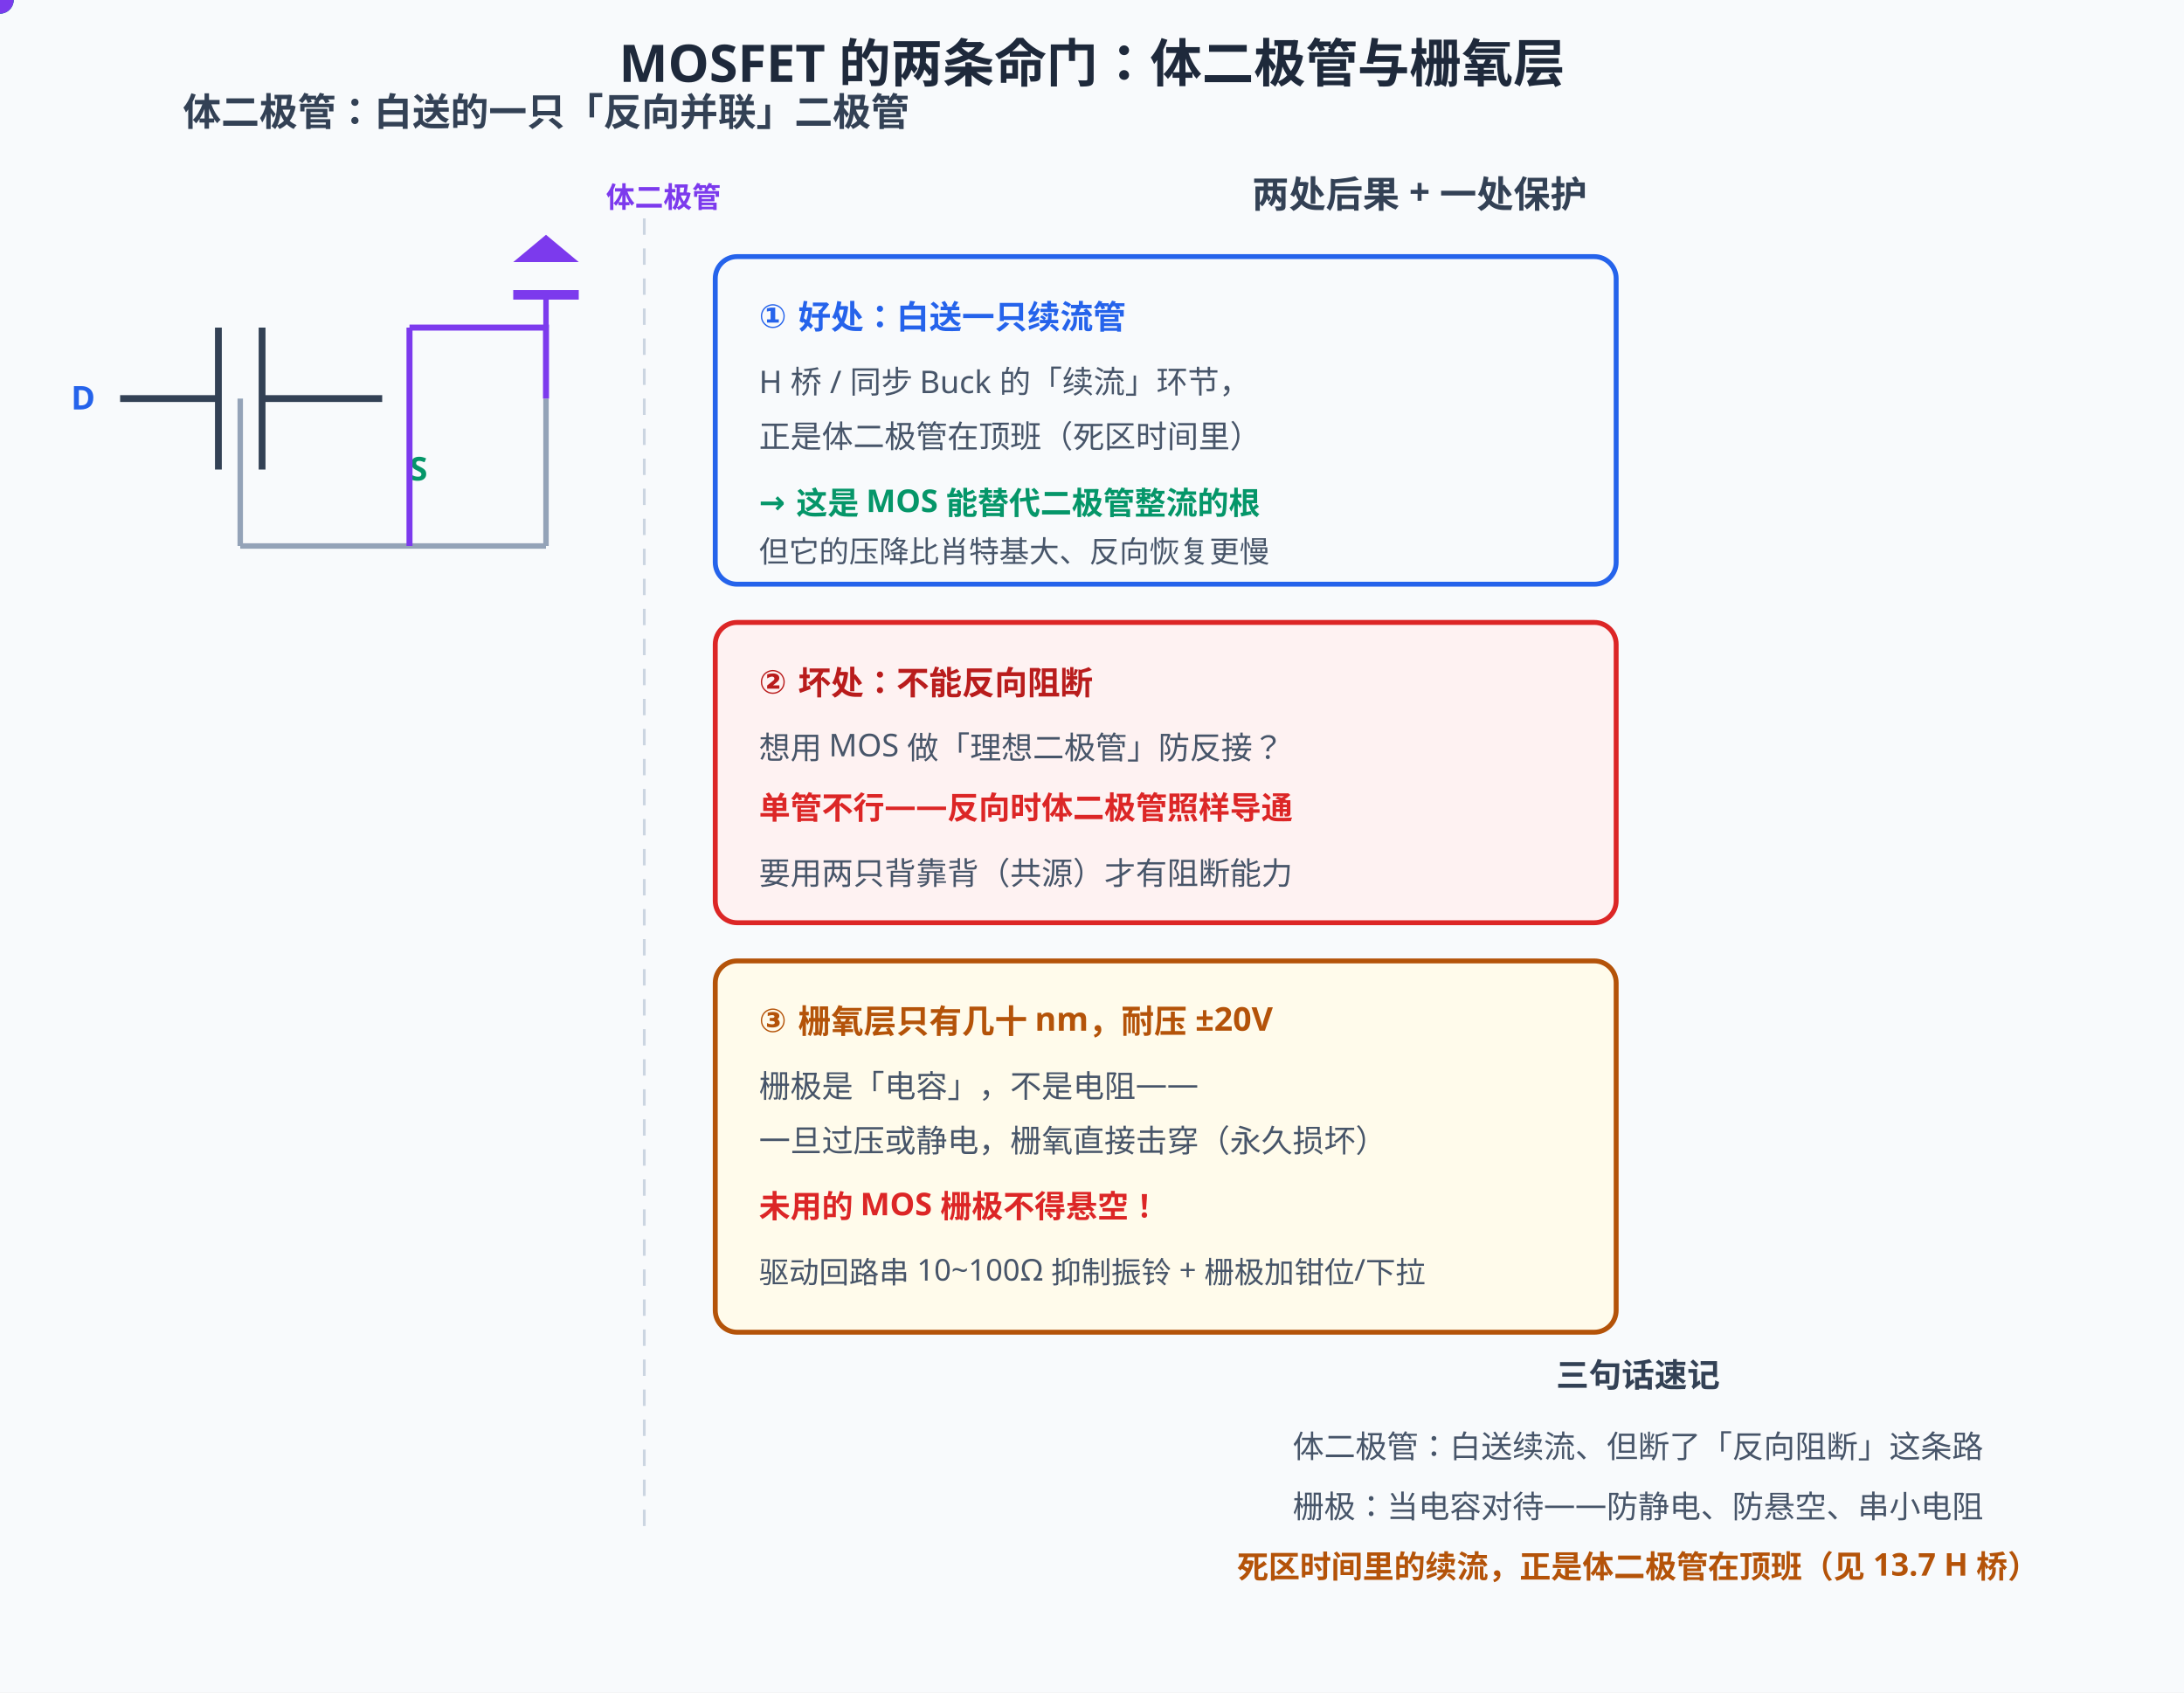
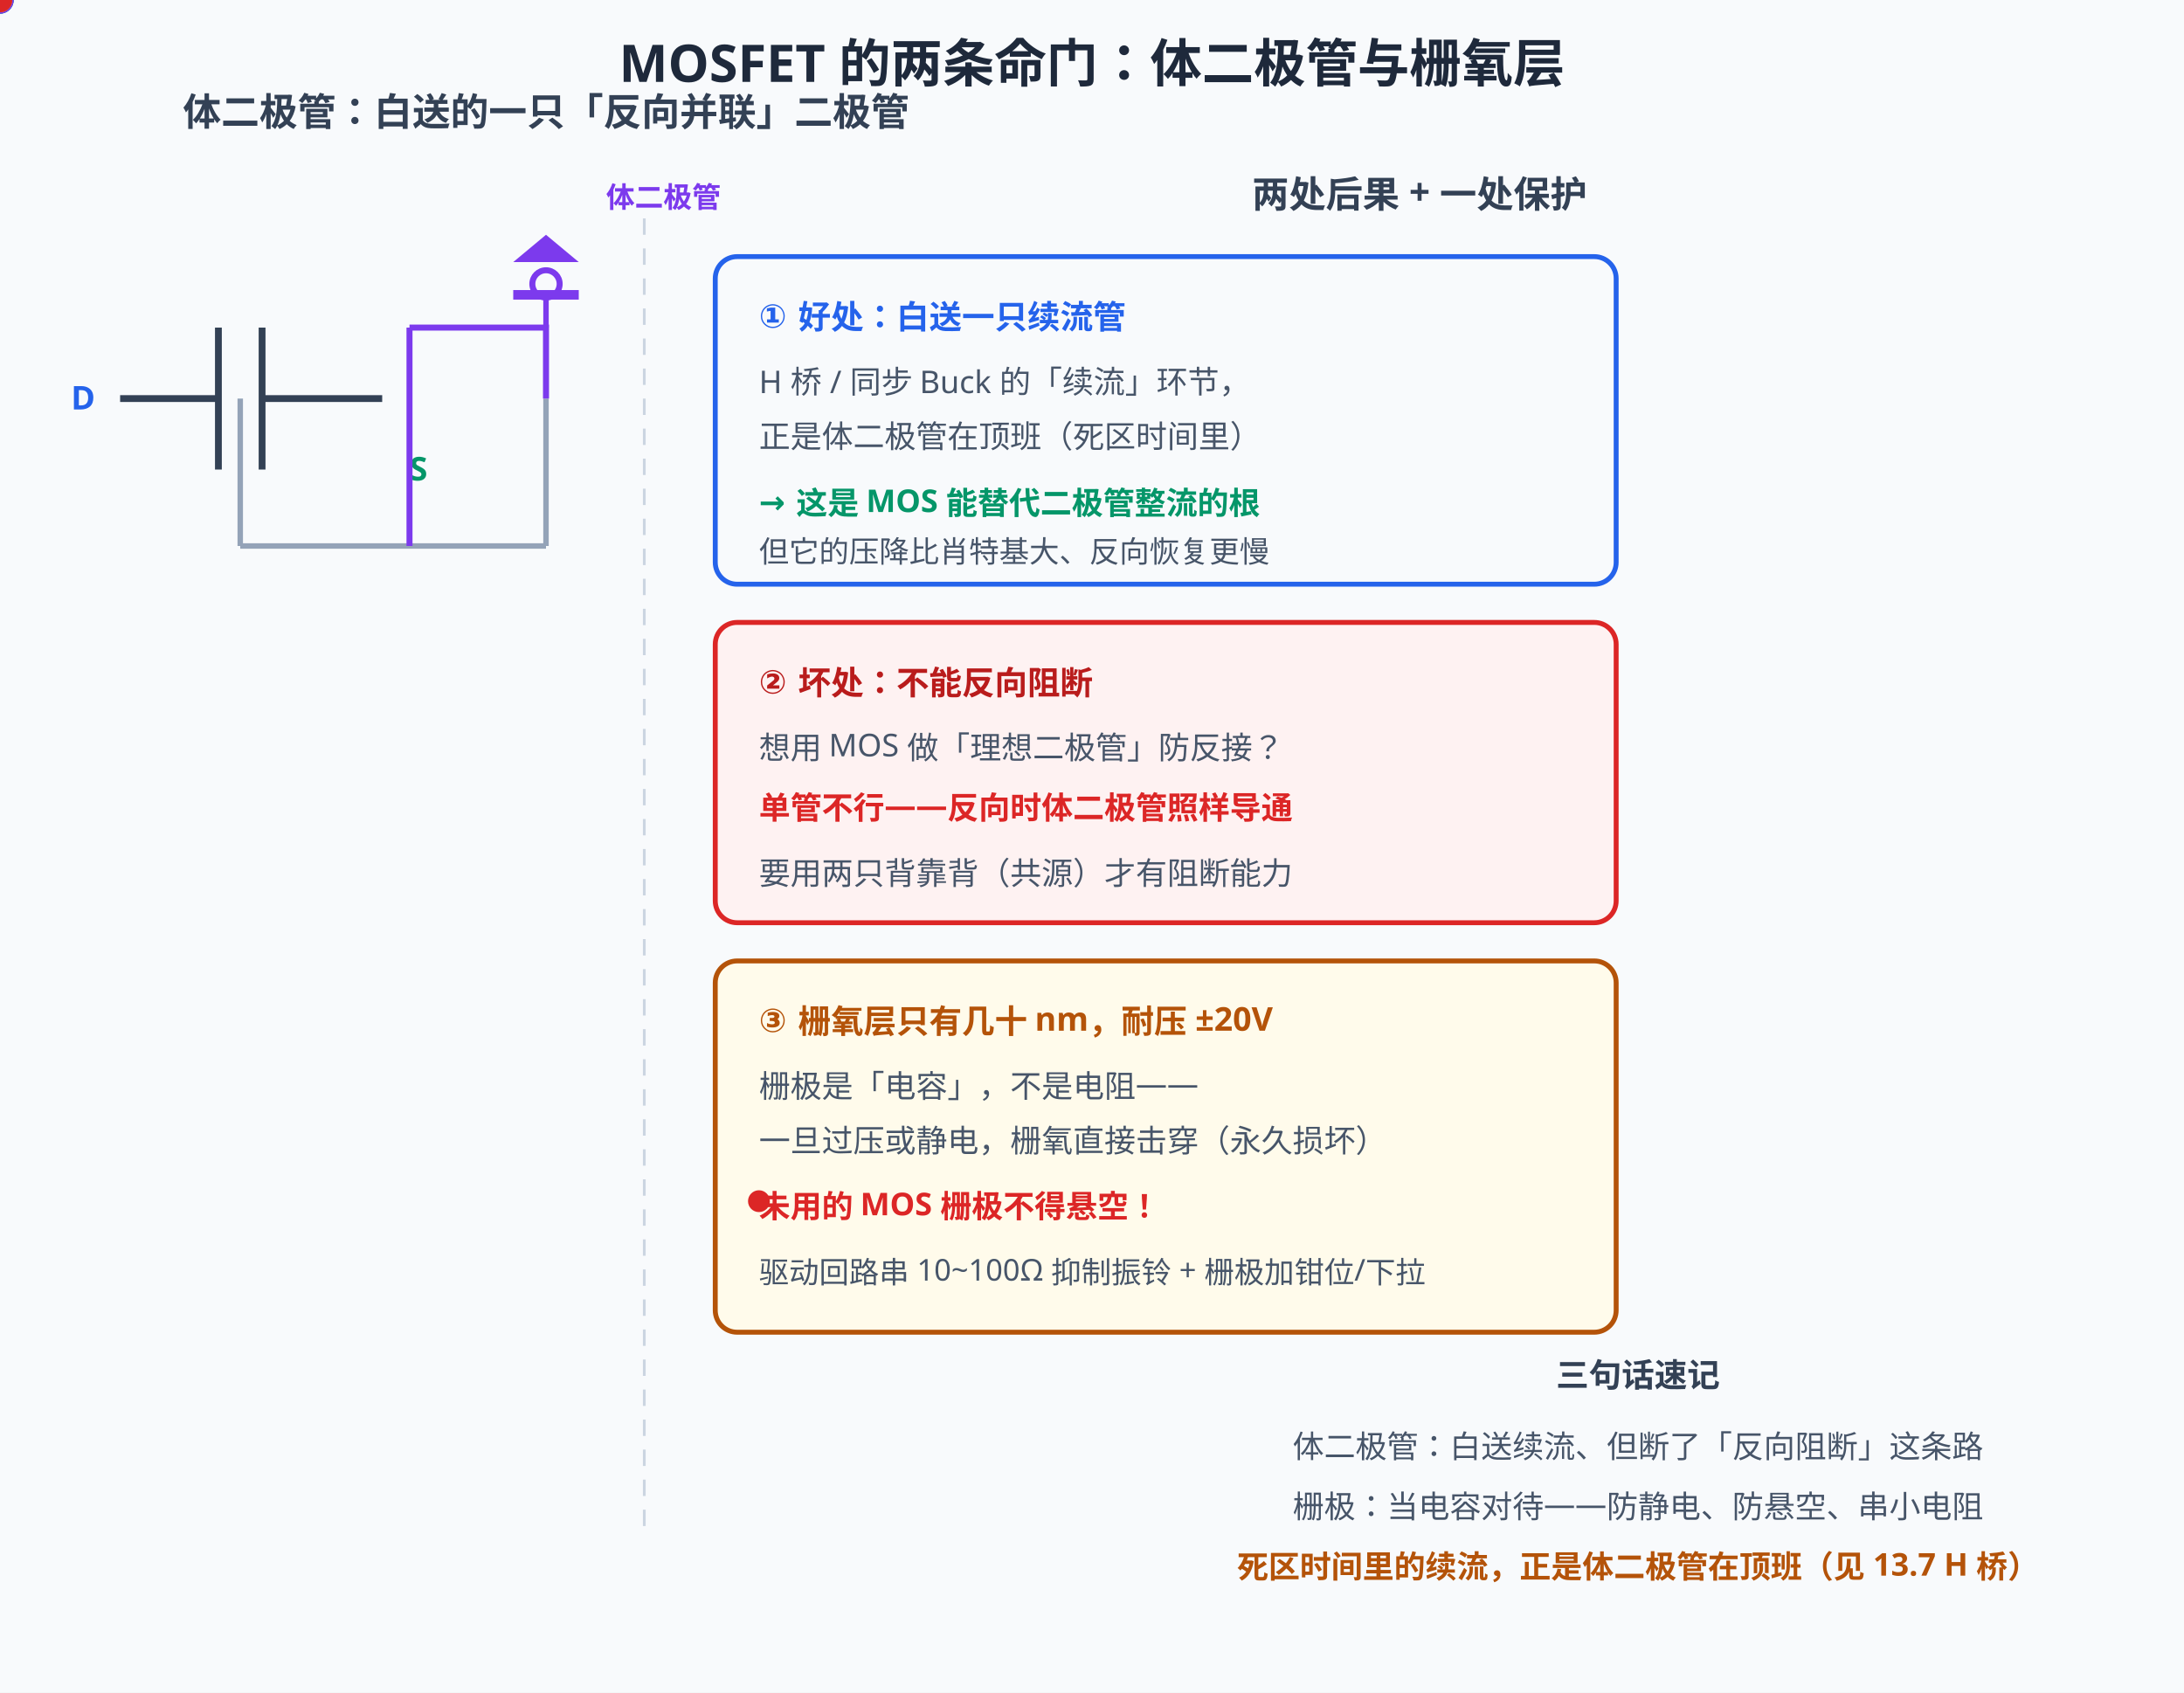
<svg xmlns="http://www.w3.org/2000/svg" width="800" height="620" viewBox="0 0 800 620">
  <rect width="800" height="620" fill="#f8fafc" />
  <style>
text{font-family:"Segoe UI","Microsoft YaHei",sans-serif;}
@media (prefers-color-scheme: dark){
rect[fill="#f8fafc"]{fill:#0f172a}
[fill="#1e293b"]{fill:#f1f5f9}[stroke="#1e293b"]{stroke:#f1f5f9}
[fill="#334155"]{fill:#e2e8f0}[stroke="#334155"]{stroke:#e2e8f0}
[fill="#475569"]{fill:#cbd5e1}[stroke="#475569"]{stroke:#cbd5e1}
[fill="#64748b"]{fill:#94a3b8}[stroke="#64748b"]{stroke:#94a3b8}
[fill="#dbeafe"]{fill:#1e3a8a}[fill="#eff6ff"]{fill:#172554}
[fill="#1d4ed8"]{fill:#60a5fa}[fill="#2563eb"]{fill:#60a5fa}[fill="#3b82f6"]{fill:#60a5fa}
[fill="#ecfdf5"]{fill:#022c22}[fill="#059669"]{fill:#34d399}[fill="#065f46"]{fill:#6ee7b7}[fill="#10b981"]{fill:#34d399}
[fill="#fffbeb"]{fill:#451a03}[fill="#b45309"]{fill:#fcd34d}[fill="#92400e"]{fill:#fcd34d}[fill="#f59e0b"]{fill:#fbbf24}
[fill="#fef2f2"]{fill:#450a0a}[fill="#dc2626"]{fill:#f87171}[fill="#991b1b"]{fill:#fca5a5}
[fill="#cbd5e1"]{fill:#334155}[stroke="#cbd5e1"]{stroke:#475569}
[fill="#ffffff"]{fill:#0f172a}[fill="#94a3b8"]{fill:#64748b}[stroke="#94a3b8"]{stroke:#64748b}
[fill="#7c3aed"]{fill:#a78bfa}[stroke="#7c3aed"]{stroke:#a78bfa}
}
</style>
  <text x="400" y="30" text-anchor="middle" font-size="19" font-weight="bold" fill="#1e293b">MOSFET 的两条命门：体二极管与栅氧层</text>
  <text x="200" y="46" text-anchor="middle" font-size="14" font-weight="bold" fill="#334155">体二极管：白送的一只「反向并联」二极管</text>
  <text x="26" y="150" font-size="12" font-weight="bold" fill="#2563eb">D</text>
  <line x1="44" y1="146" x2="80" y2="146" stroke="#334155" stroke-width="2.5" />
  <line x1="80" y1="120" x2="80" y2="172" stroke="#334155" stroke-width="2.5" />
  <line x1="96" y1="120" x2="96" y2="172" stroke="#334155" stroke-width="2.5" />
  <line x1="96" y1="146" x2="140" y2="146" stroke="#334155" stroke-width="2.5" />
  <text x="150" y="176" font-size="12" font-weight="bold" fill="#059669">S</text>
  <line x1="88" y1="146" x2="88" y2="200" stroke="#94a3b8" stroke-width="2" />
  <line x1="88" y1="200" x2="200" y2="200" stroke="#94a3b8" stroke-width="2" />
  <line x1="200" y1="200" x2="200" y2="146" stroke="#94a3b8" stroke-width="2" />
  <path d="M150,120 L200,120 L200,146" fill="none" stroke="#7c3aed" stroke-width="2.2" />
  <line x1="150" y1="120" x2="150" y2="200" stroke="#7c3aed" stroke-width="2.2" />
  <line x1="188" y1="108" x2="212" y2="108" stroke="#7c3aed" stroke-width="3.5" />
  <line x1="200" y1="108" x2="200" y2="120" stroke="#7c3aed" stroke-width="2" />
  <path d="M188,96 L200,86 L212,96 Z" fill="#7c3aed" />
  <text x="222" y="76" font-size="10.5" font-weight="bold" fill="#7c3aed">体二极管</text>
  <circle r="5" fill="#2563eb">
    <animateMotion dur="11s" begin="-0.3s" repeatCount="indefinite" path="M46,146 L78,146" />
  </circle>
  <circle r="5" fill="#059669">
    <animateMotion dur="11s" begin="-1.0s" repeatCount="indefinite" path="M98,146 L138,146" />
  </circle>
  <circle r="5" fill="#7c3aed">
    <animateMotion dur="11s" begin="-1.7s" repeatCount="indefinite" path="M150,190 L198,190 L198,150" />
  </circle>
  <line x1="236" y1="80" x2="236" y2="560" stroke="#cbd5e1" stroke-width="1" stroke-dasharray="6,5" />
  <text x="520" y="76" text-anchor="middle" font-size="13.5" font-weight="bold" fill="#334155">两处后果 + 一处保护</text>
  <rect x="262" y="94" width="330" height="120" rx="8" fill="#f8fafc" stroke="#2563eb" stroke-width="1.8" />
  <text x="278" y="120" font-size="12" font-weight="bold" fill="#2563eb">① 好处：白送一只续流管</text>
  <text x="278" y="144" font-size="11.5" fill="#475569">H 桥 / 同步 Buck 的「续流」环节，</text>
  <text x="278" y="164" font-size="11.5" fill="#475569">正是体二极管在顶班（死区时间里）</text>
  <text x="278" y="188" font-size="11.5" font-weight="bold" fill="#059669">→ 这是 MOS 能替代二极管整流的根</text>
  <text x="278" y="206" font-size="11" fill="#475569">但它的压降比肖特基大、反向恢复更慢</text>
  <rect x="262" y="228" width="330" height="110" rx="8" fill="#fef2f2" stroke="#dc2626" stroke-width="1.8" />
  <text x="278" y="254" font-size="12" font-weight="bold" fill="#b91c1c">② 坏处：不能反向阻断</text>
  <text x="278" y="278" font-size="11.5" fill="#475569">想用 MOS 做「理想二极管」防反接？</text>
  <text x="278" y="300" font-size="11.5" font-weight="bold" fill="#dc2626">单管不行——反向时体二极管照样导通</text>
  <text x="278" y="324" font-size="11.5" fill="#475569">要用两只背靠背（共源）才有阻断能力</text>
  <rect x="262" y="352" width="330" height="136" rx="8" fill="#fffbeb" stroke="#b45309" stroke-width="1.8" />
  <text x="278" y="378" font-size="12" font-weight="bold" fill="#b45309">③ 栅氧层只有几十 nm，耐压 ±20V</text>
  <text x="278" y="402" font-size="11.5" fill="#475569">栅极是「电容」，不是电阻——</text>
  <text x="278" y="422" font-size="11.5" fill="#475569">一旦过压或静电，栅氧直接击穿（永久损坏）</text>
  <text x="278" y="446" font-size="11.5" font-weight="bold" fill="#dc2626">未用的 MOS 栅极不得悬空！</text>
  <text x="278" y="470" font-size="11" fill="#475569">驱动回路串 10~100Ω 抑制振铃 + 栅极加钳位/下拉</text>
  <text x="600" y="508" text-anchor="middle" font-size="12" font-weight="bold" fill="#334155">三句话速记</text>
  <text x="600" y="534" text-anchor="middle" font-size="11.5" fill="#475569">体二极管：白送续流、但断了「反向阻断」这条路</text>
  <text x="600" y="556" text-anchor="middle" font-size="11.5" fill="#475569">栅极：当电容对待——防静电、防悬空、串小电阻</text>
  <text x="600" y="578" text-anchor="middle" font-size="11.5" font-weight="bold" fill="#b45309">死区时间里的续流，正是体二极管在顶班（见 13.7 H 桥）</text>
+   <circle r="4.5" fill="#f59e0b">
+     <animateMotion dur="11s" begin="-0.5s" repeatCount="indefinite" path="M46,146 L78,146" />
+   </circle>
+   <circle r="4.5" fill="#dc2626">
+     <animateMotion dur="11s" begin="-1.3s" repeatCount="indefinite" path="M150,190 L198,190" />
+   </circle>
+   <circle cx="200" cy="104" r="5" fill="none" stroke="#7c3aed" stroke-width="2.2">
+     <animate attributeName="r" values="5;12;5" dur="1.9s" repeatCount="indefinite" />
+   </circle>
+   <circle cx="278" cy="440" r="4" fill="#dc2626">
+     <animate attributeName="r" values="4;9;4" dur="1.6s" repeatCount="indefinite" />
+   </circle>
  <rect x="258" y="350" width="338" height="142" rx="10" fill="none" stroke="#b45309" stroke-width="2.5" opacity="0">
    <animate attributeName="opacity" values="0.15;0.9;0.15" dur="2.0s" repeatCount="indefinite" />
  </rect>
  <text x="400" y="604" text-anchor="middle" font-size="14.5" font-weight="bold" fill="#2563eb" opacity="0">① 体二极管是结构自带的：MOS 天然反向并联一只二极管，拆不掉<animate attributeName="opacity" values="0;1;1;0;0" keyTimes="0;0.03;0.2;0.25;1" dur="11s" repeatCount="indefinite" />
  </text>
  <text x="400" y="604" text-anchor="middle" font-size="14.5" font-weight="bold" fill="#dc2626" opacity="0">② 好处是 H 桥/同步 Buck 的死区续流有它顶班；坏处是想反向阻断就不行<animate attributeName="opacity" values="0;0;1;1;0;0" keyTimes="0;0.25;0.3;0.5;0.55;1" dur="11s" repeatCount="indefinite" />
  </text>
  <text x="400" y="604" text-anchor="middle" font-size="14.5" font-weight="bold" fill="#b45309" opacity="0">③ 栅氧层几十 nm、耐压 ±20V：栅极当电容看，防静电防悬空<animate attributeName="opacity" values="0;0;1;1;0;0" keyTimes="0;0.55;0.6;0.8;0.85;1" dur="11s" repeatCount="indefinite" />
  </text>
  <text x="400" y="604" text-anchor="middle" font-size="14.5" font-weight="bold" fill="#7c3aed" opacity="0">④ 驱动串 10~100Ω 抑制振铃；未用管子栅极必须下拉或接地<animate attributeName="opacity" values="0;0;1;1" keyTimes="0;0.85;0.9;1" dur="11s" repeatCount="indefinite" />
  </text>
</svg>
